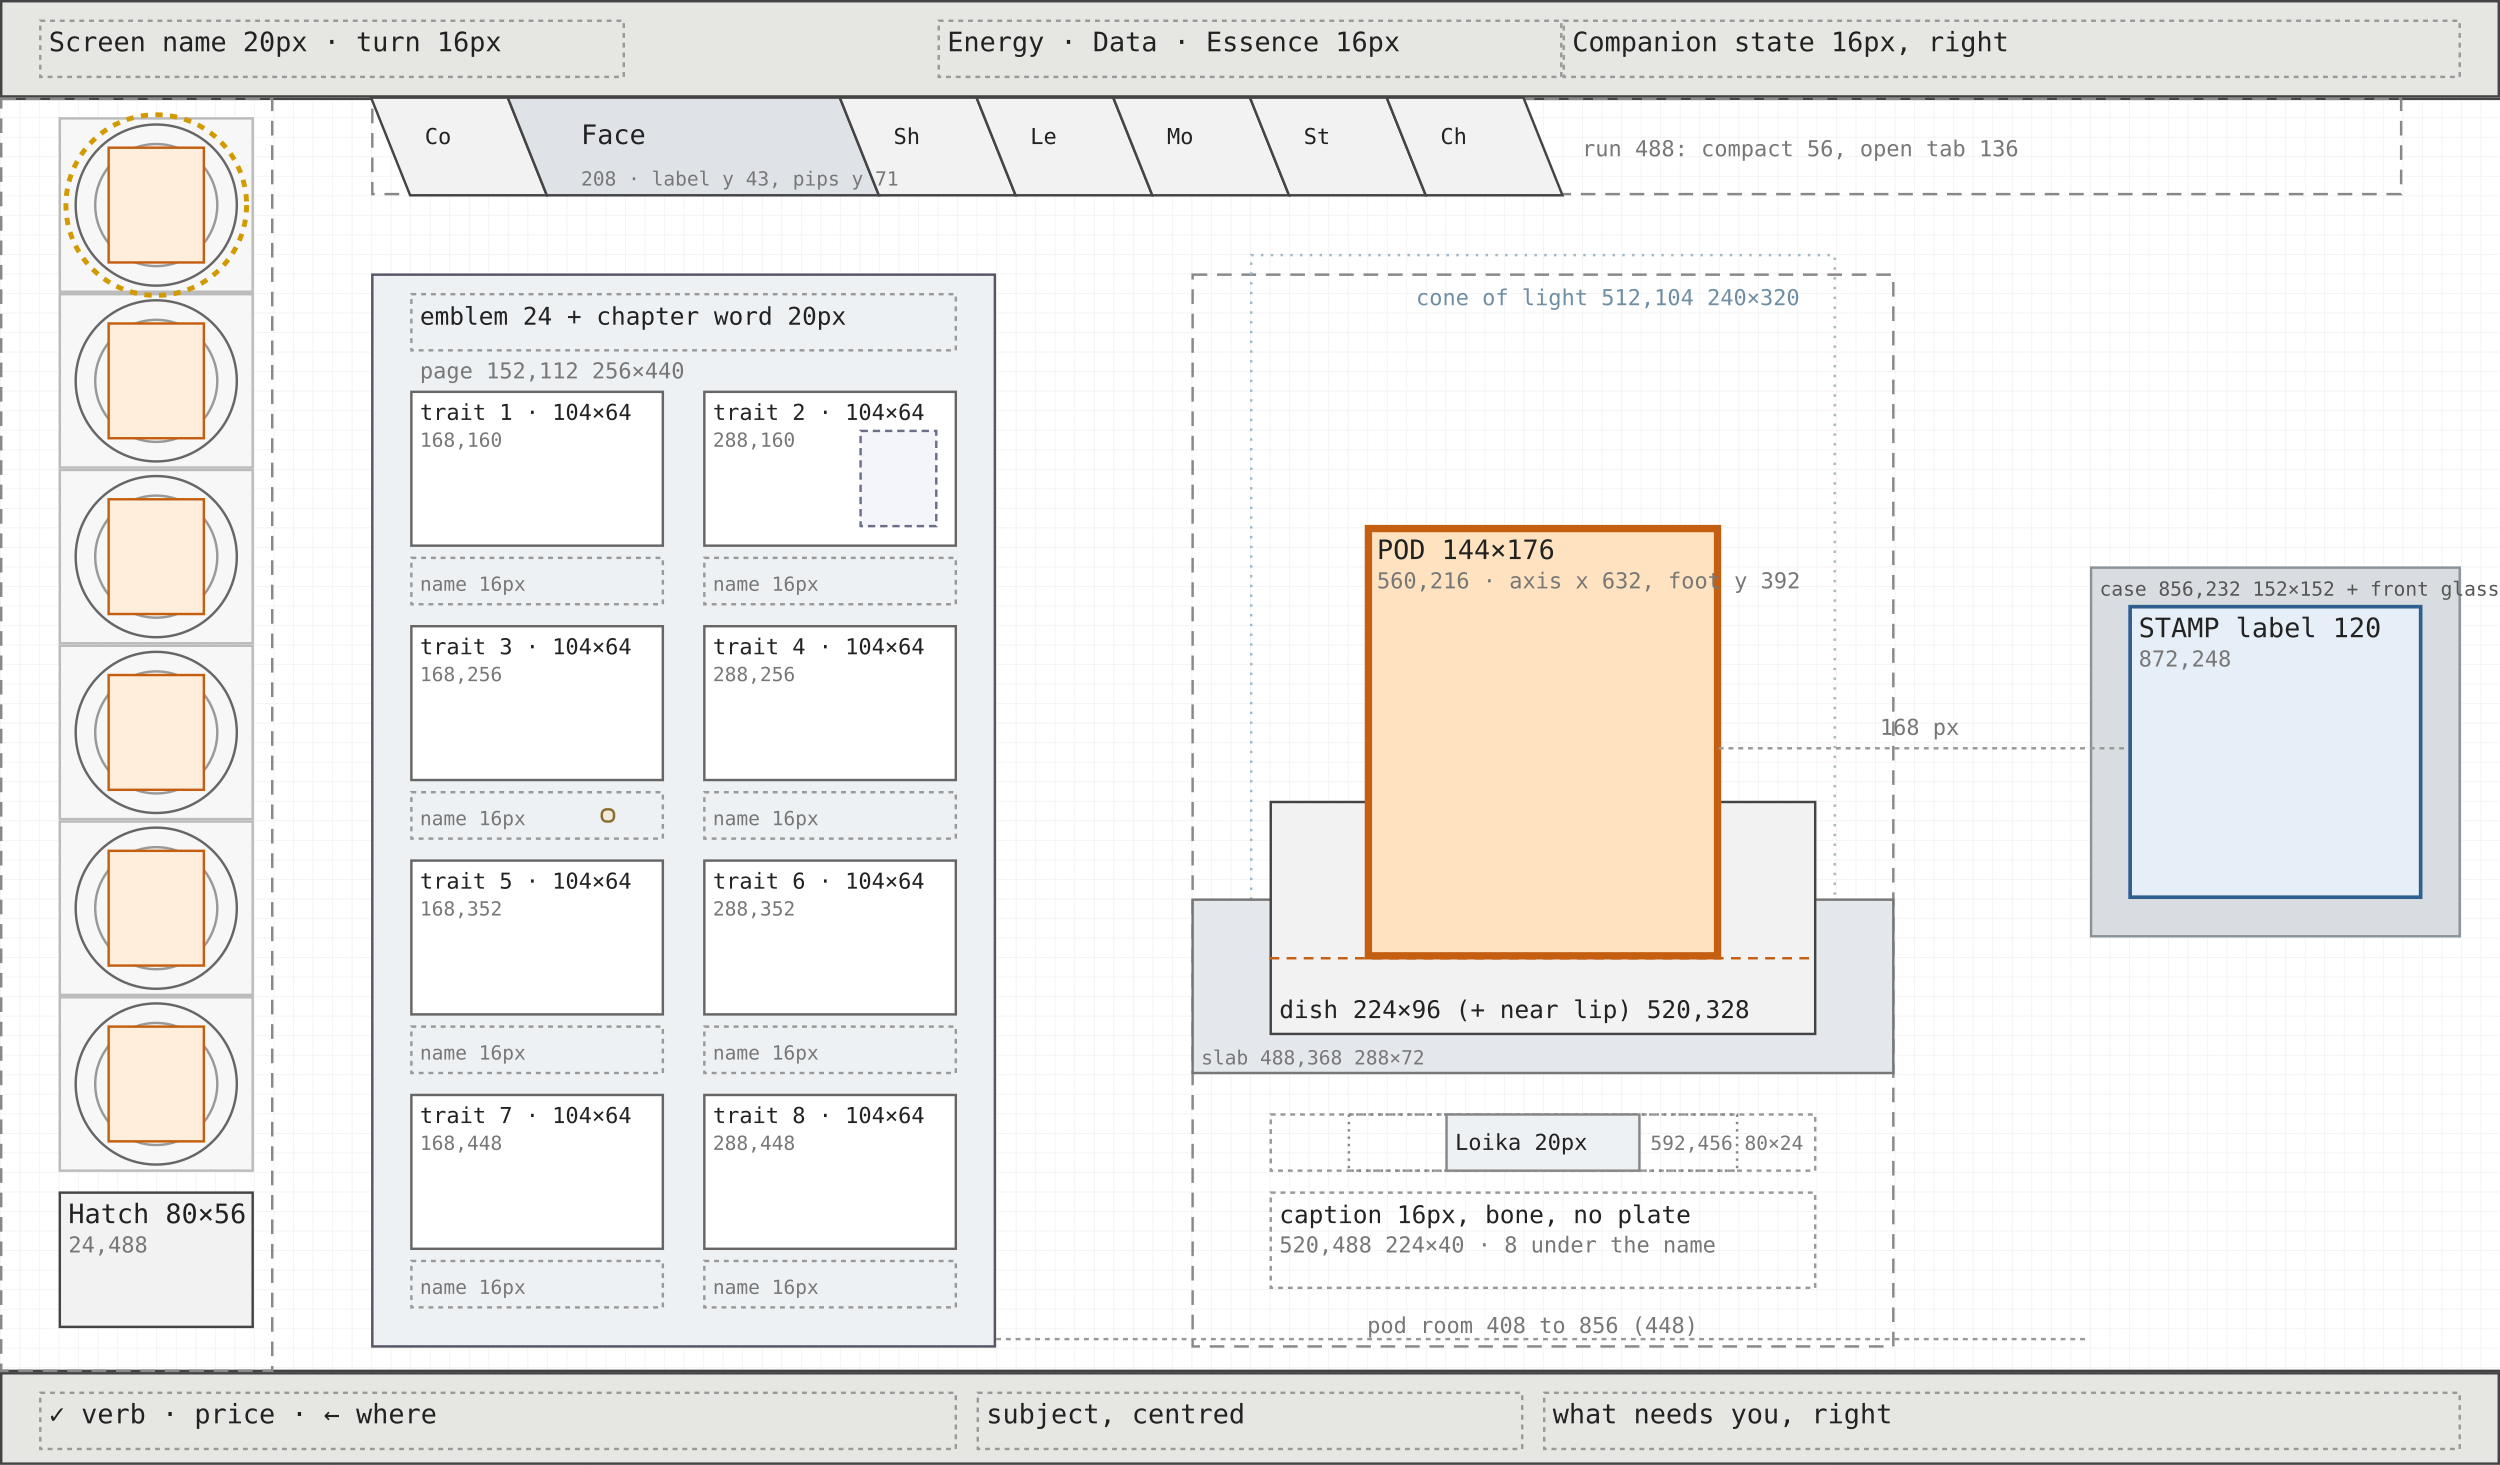
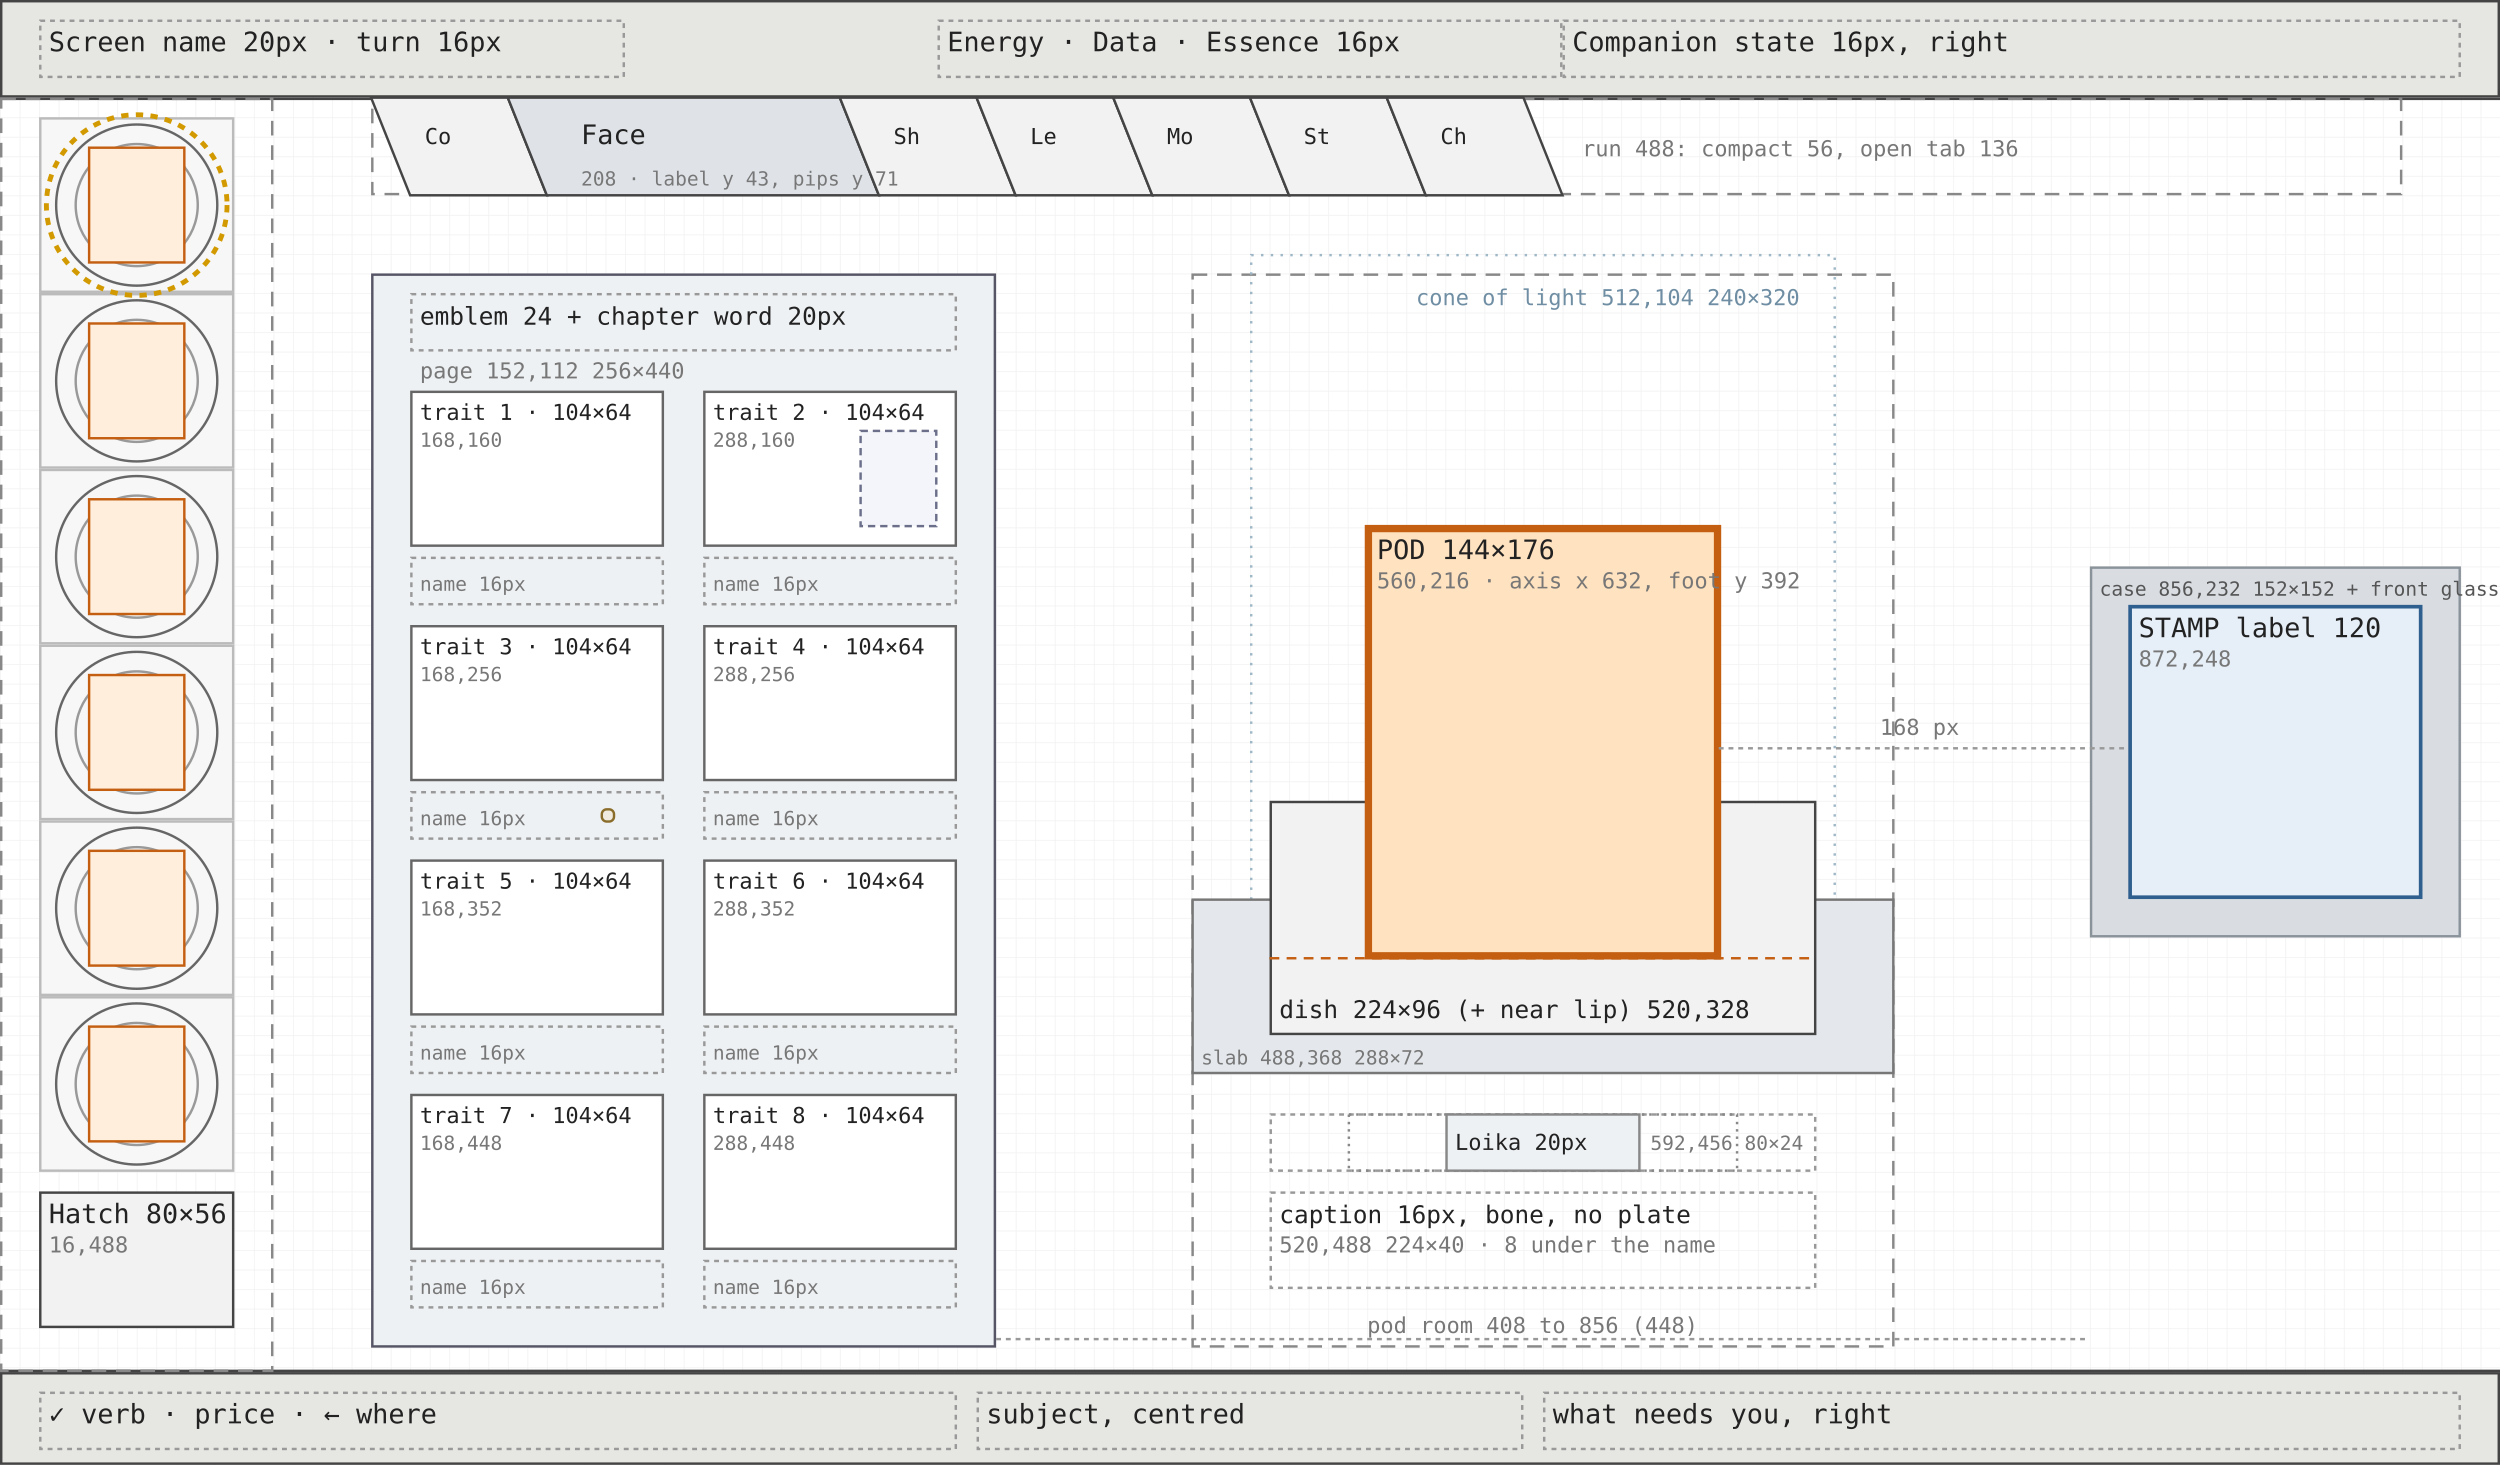
<svg xmlns="http://www.w3.org/2000/svg" viewBox="0 0 1024 600" width="1024" height="600" font-family="ui-monospace, Menlo, Consolas, monospace">
  <defs>
    <pattern id="g8" width="8" height="8" patternUnits="userSpaceOnUse">
      <path d="M8 0H0V8" fill="none" stroke="#efefef" stroke-width="0.5" />
    </pattern>
  </defs>
  <rect width="1024" height="600" fill="#ffffff" />
  <rect width="1024" height="600" fill="url(#g8)" />
  <rect x="0.5" y="0.5" width="1023" height="39" fill="#e6e6e2" stroke="#444" stroke-width="1" />
  <rect x="16.5" y="8.5" width="239" height="23" fill="none" stroke="#999" stroke-width="1" stroke-dasharray="2 2" />
  <rect x="384.5" y="8.5" width="255" height="23" fill="none" stroke="#999" stroke-width="1" stroke-dasharray="2 2" />
  <rect x="640.5" y="8.5" width="367" height="23" fill="none" stroke="#999" stroke-width="1" stroke-dasharray="2 2" />
  <rect x="0.5" y="562.5" width="1023" height="37" fill="#e6e6e2" stroke="#444" stroke-width="1" />
  <rect x="16.5" y="570.5" width="375" height="23" fill="none" stroke="#999" stroke-width="1" stroke-dasharray="2 2" />
  <rect x="400.5" y="570.5" width="223" height="23" fill="none" stroke="#999" stroke-width="1" stroke-dasharray="2 2" />
  <rect x="632.5" y="570.5" width="375" height="23" fill="none" stroke="#999" stroke-width="1" stroke-dasharray="2 2" />
  <line x1="0" y1="40.5" x2="1024" y2="40.5" stroke="#444" />
  <line x1="0" y1="561.5" x2="1024" y2="561.5" stroke="#444" />
  <rect x="0.5" y="40.5" width="111" height="521" fill="none" stroke="#888" stroke-width="1" stroke-dasharray="6 4" />
-   <rect x="24.5" y="48.5" width="79" height="71" fill="#f7f7f7" stroke="#bbb" stroke-width="1" />
-   <circle cx="64.0" cy="84.0" r="33.0" fill="none" stroke="#666" stroke-width="1" />
-   <circle cx="64.0" cy="84.0" r="25.0" fill="none" stroke="#999" stroke-width="1" />
-   <rect x="44.5" y="60.5" width="39" height="47" fill="#ffeedb" stroke="#c45f12" stroke-width="1" />
-   <rect x="24.5" y="120.5" width="79" height="71" fill="#f7f7f7" stroke="#bbb" stroke-width="1" />
-   <circle cx="64.0" cy="156.0" r="33.0" fill="none" stroke="#666" stroke-width="1" />
-   <circle cx="64.0" cy="156.0" r="25.0" fill="none" stroke="#999" stroke-width="1" />
-   <rect x="44.5" y="132.5" width="39" height="47" fill="#ffeedb" stroke="#c45f12" stroke-width="1" />
-   <rect x="24.5" y="192.5" width="79" height="71" fill="#f7f7f7" stroke="#bbb" stroke-width="1" />
-   <circle cx="64.0" cy="228.0" r="33.0" fill="none" stroke="#666" stroke-width="1" />
-   <circle cx="64.0" cy="228.0" r="25.0" fill="none" stroke="#999" stroke-width="1" />
-   <rect x="44.5" y="204.5" width="39" height="47" fill="#ffeedb" stroke="#c45f12" stroke-width="1" />
-   <rect x="24.5" y="264.5" width="79" height="71" fill="#f7f7f7" stroke="#bbb" stroke-width="1" />
-   <circle cx="64.0" cy="300.0" r="33.0" fill="none" stroke="#666" stroke-width="1" />
-   <circle cx="64.0" cy="300.0" r="25.0" fill="none" stroke="#999" stroke-width="1" />
-   <rect x="44.5" y="276.5" width="39" height="47" fill="#ffeedb" stroke="#c45f12" stroke-width="1" />
-   <rect x="24.5" y="336.5" width="79" height="71" fill="#f7f7f7" stroke="#bbb" stroke-width="1" />
-   <circle cx="64.0" cy="372.0" r="33.0" fill="none" stroke="#666" stroke-width="1" />
-   <circle cx="64.0" cy="372.0" r="25.0" fill="none" stroke="#999" stroke-width="1" />
-   <rect x="44.5" y="348.5" width="39" height="47" fill="#ffeedb" stroke="#c45f12" stroke-width="1" />
-   <rect x="24.5" y="408.5" width="79" height="71" fill="#f7f7f7" stroke="#bbb" stroke-width="1" />
-   <circle cx="64.0" cy="444.0" r="33.0" fill="none" stroke="#666" stroke-width="1" />
-   <circle cx="64.0" cy="444.0" r="25.0" fill="none" stroke="#999" stroke-width="1" />
-   <rect x="44.5" y="420.5" width="39" height="47" fill="#ffeedb" stroke="#c45f12" stroke-width="1" />
-   <circle cx="64.0" cy="84.0" r="37.0" fill="none" stroke="#d29a00" stroke-width="2" stroke-dasharray="3 3" />
-   <rect x="24.5" y="488.5" width="79" height="55" fill="#f2f2f2" stroke="#444" stroke-width="1" />
+   <rect x="16.5" y="48.5" width="79" height="71" fill="#f7f7f7" stroke="#bbb" stroke-width="1" />
+   <circle cx="56.0" cy="84.0" r="33.0" fill="none" stroke="#666" stroke-width="1" />
+   <circle cx="56.0" cy="84.0" r="25.0" fill="none" stroke="#999" stroke-width="1" />
+   <rect x="36.5" y="60.5" width="39" height="47" fill="#ffeedb" stroke="#c45f12" stroke-width="1" />
+   <rect x="16.5" y="120.5" width="79" height="71" fill="#f7f7f7" stroke="#bbb" stroke-width="1" />
+   <circle cx="56.0" cy="156.0" r="33.0" fill="none" stroke="#666" stroke-width="1" />
+   <circle cx="56.0" cy="156.0" r="25.0" fill="none" stroke="#999" stroke-width="1" />
+   <rect x="36.5" y="132.5" width="39" height="47" fill="#ffeedb" stroke="#c45f12" stroke-width="1" />
+   <rect x="16.5" y="192.5" width="79" height="71" fill="#f7f7f7" stroke="#bbb" stroke-width="1" />
+   <circle cx="56.0" cy="228.0" r="33.0" fill="none" stroke="#666" stroke-width="1" />
+   <circle cx="56.0" cy="228.0" r="25.0" fill="none" stroke="#999" stroke-width="1" />
+   <rect x="36.5" y="204.5" width="39" height="47" fill="#ffeedb" stroke="#c45f12" stroke-width="1" />
+   <rect x="16.5" y="264.5" width="79" height="71" fill="#f7f7f7" stroke="#bbb" stroke-width="1" />
+   <circle cx="56.0" cy="300.0" r="33.0" fill="none" stroke="#666" stroke-width="1" />
+   <circle cx="56.0" cy="300.0" r="25.0" fill="none" stroke="#999" stroke-width="1" />
+   <rect x="36.5" y="276.5" width="39" height="47" fill="#ffeedb" stroke="#c45f12" stroke-width="1" />
+   <rect x="16.5" y="336.5" width="79" height="71" fill="#f7f7f7" stroke="#bbb" stroke-width="1" />
+   <circle cx="56.0" cy="372.0" r="33.0" fill="none" stroke="#666" stroke-width="1" />
+   <circle cx="56.0" cy="372.0" r="25.0" fill="none" stroke="#999" stroke-width="1" />
+   <rect x="36.5" y="348.5" width="39" height="47" fill="#ffeedb" stroke="#c45f12" stroke-width="1" />
+   <rect x="16.5" y="408.5" width="79" height="71" fill="#f7f7f7" stroke="#bbb" stroke-width="1" />
+   <circle cx="56.0" cy="444.0" r="33.0" fill="none" stroke="#666" stroke-width="1" />
+   <circle cx="56.0" cy="444.0" r="25.0" fill="none" stroke="#999" stroke-width="1" />
+   <rect x="36.5" y="420.5" width="39" height="47" fill="#ffeedb" stroke="#c45f12" stroke-width="1" />
+   <circle cx="56.0" cy="84.0" r="37.0" fill="none" stroke="#d29a00" stroke-width="2" stroke-dasharray="3 3" />
+   <rect x="16.5" y="488.5" width="79" height="55" fill="#f2f2f2" stroke="#444" stroke-width="1" />
  <rect x="152.5" y="40.5" width="831" height="39" fill="none" stroke="#888" stroke-width="1" stroke-dasharray="6 4" />
  <polygon points="152,40 208,40 224,80 168,80" fill="#f2f2f2" stroke="#444" stroke-width="1" />
  <polygon points="208,40 344,40 360,80 224,80" fill="#dfe3e8" stroke="#444" stroke-width="1" />
  <polygon points="344,40 400,40 416,80 360,80" fill="#f2f2f2" stroke="#444" stroke-width="1" />
  <polygon points="400,40 456,40 472,80 416,80" fill="#f2f2f2" stroke="#444" stroke-width="1" />
  <polygon points="456,40 512,40 528,80 472,80" fill="#f2f2f2" stroke="#444" stroke-width="1" />
  <polygon points="512,40 568,40 584,80 528,80" fill="#f2f2f2" stroke="#444" stroke-width="1" />
  <polygon points="568,40 624,40 640,80 584,80" fill="#f2f2f2" stroke="#444" stroke-width="1" />
  <rect x="152.5" y="112.5" width="255" height="439" fill="#eef1f3" stroke="#556" stroke-width="1" />
  <rect x="168.5" y="120.5" width="223" height="23" fill="none" stroke="#999" stroke-width="1" stroke-dasharray="2 2" />
  <rect x="168.5" y="160.5" width="103" height="63" fill="#ffffff" stroke="#666" stroke-width="1" />
  <rect x="168.5" y="228.5" width="103" height="19" fill="none" stroke="#999" stroke-width="1" stroke-dasharray="2 2" />
  <rect x="288.5" y="160.5" width="103" height="63" fill="#ffffff" stroke="#666" stroke-width="1" />
  <rect x="288.5" y="228.5" width="103" height="19" fill="none" stroke="#999" stroke-width="1" stroke-dasharray="2 2" />
  <rect x="352.5" y="176.5" width="31" height="39" fill="#f4f5fa" stroke="#6b6f8a" stroke-width="1" stroke-dasharray="3 2" />
  <rect x="168.5" y="256.5" width="103" height="63" fill="#ffffff" stroke="#666" stroke-width="1" />
  <rect x="168.5" y="324.5" width="103" height="19" fill="none" stroke="#999" stroke-width="1" stroke-dasharray="2 2" />
  <rect x="246.5" y="331.5" width="5" height="5" rx="2" fill="#f1ebdf" stroke="#8a6d2a" stroke-width="1" />
  <rect x="288.5" y="256.5" width="103" height="63" fill="#ffffff" stroke="#666" stroke-width="1" />
  <rect x="288.5" y="324.5" width="103" height="19" fill="none" stroke="#999" stroke-width="1" stroke-dasharray="2 2" />
  <rect x="168.5" y="352.5" width="103" height="63" fill="#ffffff" stroke="#666" stroke-width="1" />
  <rect x="168.5" y="420.5" width="103" height="19" fill="none" stroke="#999" stroke-width="1" stroke-dasharray="2 2" />
  <rect x="288.5" y="352.5" width="103" height="63" fill="#ffffff" stroke="#666" stroke-width="1" />
  <rect x="288.5" y="420.5" width="103" height="19" fill="none" stroke="#999" stroke-width="1" stroke-dasharray="2 2" />
  <rect x="168.5" y="448.5" width="103" height="63" fill="#ffffff" stroke="#666" stroke-width="1" />
  <rect x="168.5" y="516.5" width="103" height="19" fill="none" stroke="#999" stroke-width="1" stroke-dasharray="2 2" />
  <rect x="288.5" y="448.5" width="103" height="63" fill="#ffffff" stroke="#666" stroke-width="1" />
  <rect x="288.5" y="516.5" width="103" height="19" fill="none" stroke="#999" stroke-width="1" stroke-dasharray="2 2" />
  <line x1="408" y1="548.5" x2="856" y2="548.5" stroke="#999" stroke-dasharray="2 2" />
  <rect x="488.5" y="112.5" width="287" height="439" fill="none" stroke="#888" stroke-width="1" stroke-dasharray="6 4" />
  <rect x="512.5" y="104.5" width="239" height="319" fill="none" stroke="#9fb8c8" stroke-width="1" stroke-dasharray="1 3" />
  <rect x="488.5" y="368.5" width="287" height="71" fill="#e4e8ec" stroke="#777" stroke-width="1" />
  <rect x="520.5" y="328.5" width="223" height="95" fill="#f2f2f2" stroke="#444" stroke-width="1" />
  <rect x="560.5" y="216.5" width="143" height="175" fill="#ffe2bf" stroke="#c45f12" stroke-width="3" />
  <line x1="520" y1="392.5" x2="744" y2="392.5" stroke="#c45f12" stroke-width="1" stroke-dasharray="4 3" />
  <rect x="520.5" y="456.5" width="223" height="23" fill="none" stroke="#999" stroke-width="1" stroke-dasharray="2 2" />
  <rect x="552.5" y="456.5" width="159" height="23" fill="none" stroke="#888" stroke-width="1" stroke-dasharray="1 2" />
  <rect x="592.5" y="456.5" width="79" height="23" fill="#eef1f3" stroke="#888" stroke-width="1" />
  <rect x="520.5" y="488.5" width="223" height="39" fill="none" stroke="#999" stroke-width="1" stroke-dasharray="2 2" />
  <rect x="856.5" y="232.5" width="151" height="151" fill="#d9dde2" stroke="#8a929a" stroke-width="1" />
  <rect x="872.5" y="248.5" width="119" height="119" fill="#e6eef7" stroke="#2f5f8f" stroke-width="1.5" />
  <line x1="704" y1="306.5" x2="872" y2="306.5" stroke="#999" stroke-width="1" stroke-dasharray="2 2" />
  <text x="20" y="21" font-size="11" fill="#222">Screen name 20px · turn 16px</text>
  <text x="388" y="21" font-size="11" fill="#222">Energy · Data · Essence 16px</text>
  <text x="644" y="21" font-size="11" fill="#222">Companion state 16px, right</text>
  <text x="20" y="583" font-size="11" fill="#222">✓ verb · price · ← where</text>
  <text x="404" y="583" font-size="11" fill="#222">subject, centred</text>
  <text x="636" y="583" font-size="11" fill="#222">what needs you, right</text>
-   <text x="28" y="501" font-size="11" fill="#222">Hatch 80×56</text>
-   <text x="28" y="513" font-size="9" fill="#777">24,488</text>
+   <text x="20" y="501" font-size="11" fill="#222">Hatch 80×56</text>
+   <text x="20" y="513" font-size="9" fill="#777">16,488</text>
  <text x="174" y="59" font-size="9" fill="#222">Co</text>
  <text x="238" y="59" font-size="11" fill="#222">Face</text>
  <text x="238" y="76" font-size="8" fill="#777">208 · label y 43, pips y 71</text>
  <text x="366" y="59" font-size="9" fill="#222">Sh</text>
  <text x="422" y="59" font-size="9" fill="#222">Le</text>
  <text x="478" y="59" font-size="9" fill="#222">Mo</text>
  <text x="534" y="59" font-size="9" fill="#222">St</text>
  <text x="590" y="59" font-size="9" fill="#222">Ch</text>
  <text x="648" y="64" font-size="9" fill="#777">run 488: compact 56, open tab 136</text>
  <text x="172" y="133" font-size="10" fill="#222">emblem 24 + chapter word 20px</text>
  <text x="172" y="155" font-size="9" fill="#777">page 152,112 256×440</text>
  <text x="172" y="172" font-size="9" fill="#222">trait 1 · 104×64</text>
  <text x="172" y="183" font-size="8" fill="#777">168,160</text>
  <text x="172" y="242" font-size="8" fill="#777">name 16px</text>
  <text x="292" y="172" font-size="9" fill="#222">trait 2 · 104×64</text>
  <text x="292" y="183" font-size="8" fill="#777">288,160</text>
  <text x="292" y="242" font-size="8" fill="#777">name 16px</text>
  <text x="172" y="268" font-size="9" fill="#222">trait 3 · 104×64</text>
  <text x="172" y="279" font-size="8" fill="#777">168,256</text>
  <text x="172" y="338" font-size="8" fill="#777">name 16px</text>
  <text x="292" y="268" font-size="9" fill="#222">trait 4 · 104×64</text>
  <text x="292" y="279" font-size="8" fill="#777">288,256</text>
  <text x="292" y="338" font-size="8" fill="#777">name 16px</text>
  <text x="172" y="364" font-size="9" fill="#222">trait 5 · 104×64</text>
  <text x="172" y="375" font-size="8" fill="#777">168,352</text>
  <text x="172" y="434" font-size="8" fill="#777">name 16px</text>
  <text x="292" y="364" font-size="9" fill="#222">trait 6 · 104×64</text>
  <text x="292" y="375" font-size="8" fill="#777">288,352</text>
  <text x="292" y="434" font-size="8" fill="#777">name 16px</text>
  <text x="172" y="460" font-size="9" fill="#222">trait 7 · 104×64</text>
  <text x="172" y="471" font-size="8" fill="#777">168,448</text>
  <text x="172" y="530" font-size="8" fill="#777">name 16px</text>
  <text x="292" y="460" font-size="9" fill="#222">trait 8 · 104×64</text>
  <text x="292" y="471" font-size="8" fill="#777">288,448</text>
  <text x="292" y="530" font-size="8" fill="#777">name 16px</text>
  <text x="560" y="546" font-size="9" fill="#777">pod room 408 to 856 (448)</text>
  <text x="580" y="125" font-size="9" fill="#6f8ea3">cone of light 512,104 240×320</text>
  <text x="492" y="436" font-size="8" fill="#777">slab 488,368 288×72</text>
  <text x="564" y="229" font-size="11" fill="#222">POD 144×176</text>
  <text x="564" y="241" font-size="9" fill="#777">560,216 · axis x 632, foot y 392</text>
  <text x="524" y="417" font-size="10" fill="#222">dish 224×96 (+ near lip) 520,328</text>
  <text x="596" y="471" font-size="9" fill="#222">Loika 20px</text>
  <text x="676" y="471" font-size="8" fill="#777">592,456 80×24</text>
  <text x="524" y="501" font-size="10" fill="#222">caption 16px, bone, no plate</text>
  <text x="524" y="513" font-size="9" fill="#777">520,488 224×40 · 8 under the name</text>
  <text x="860" y="244" font-size="8" fill="#555">case 856,232 152×152 + front glass</text>
  <text x="876" y="261" font-size="11" fill="#222">STAMP label 120</text>
  <text x="876" y="273" font-size="9" fill="#777">872,248</text>
  <text x="770" y="301" font-size="9" fill="#777">168 px</text>
</svg>
